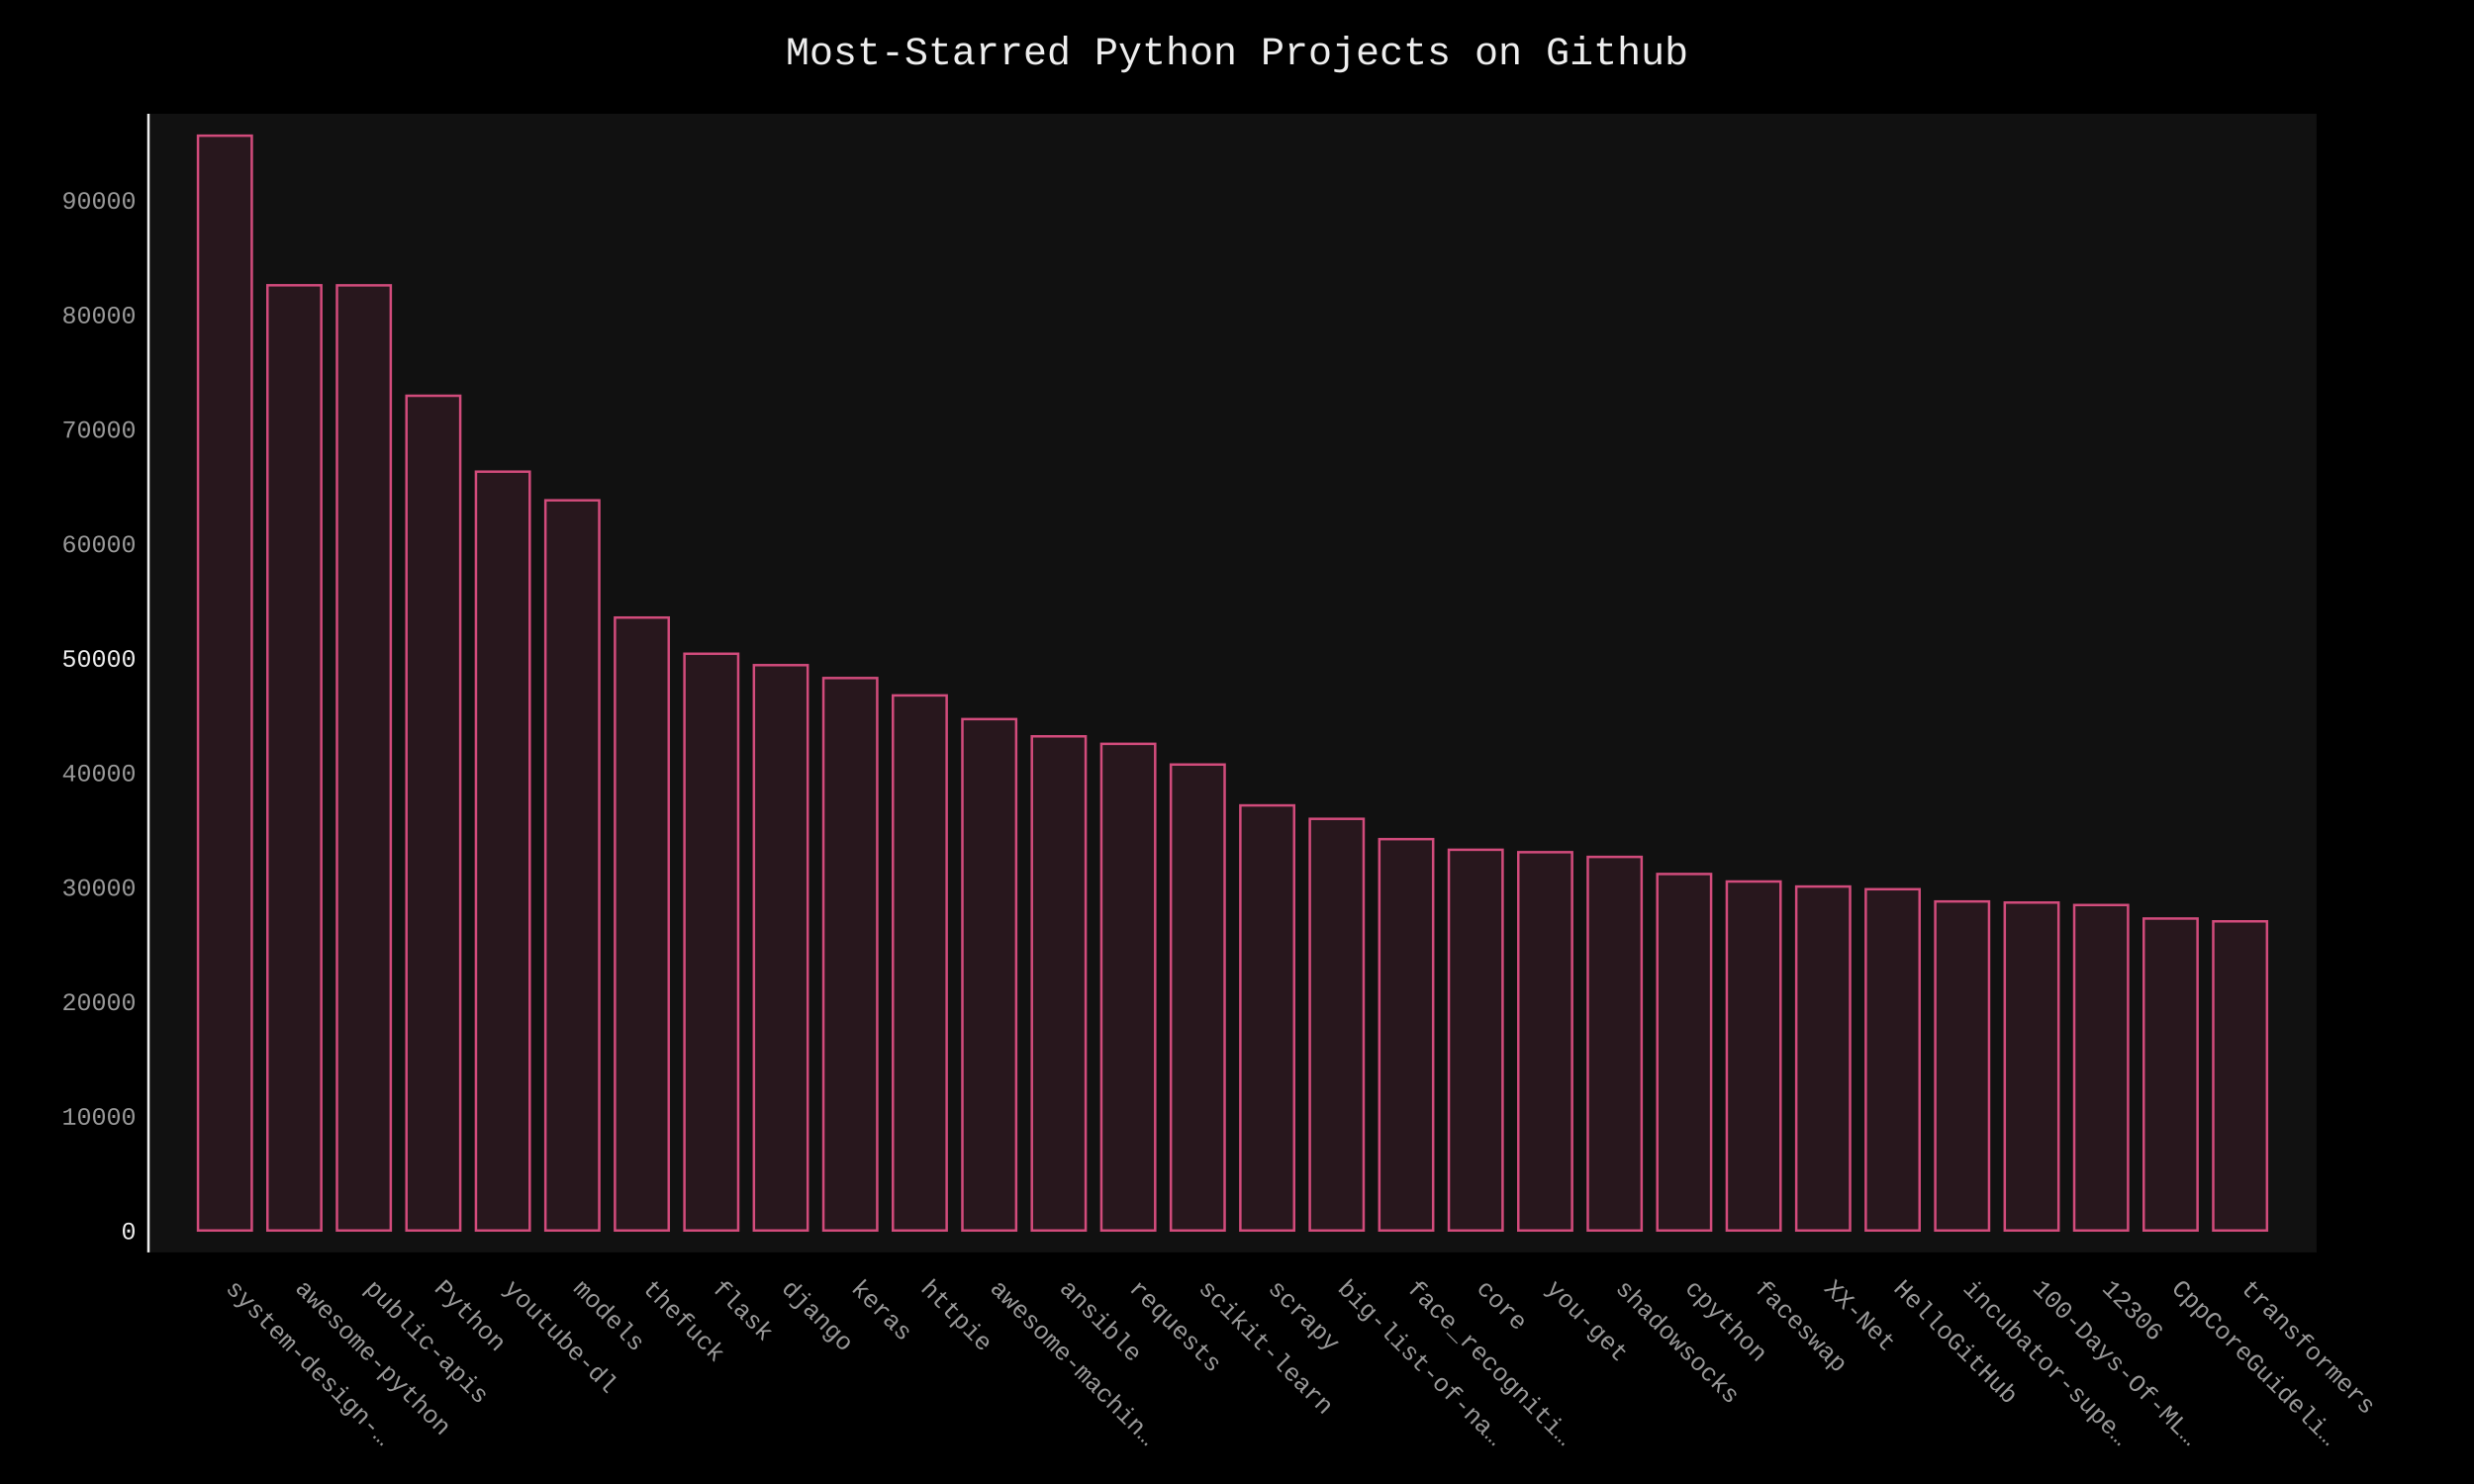
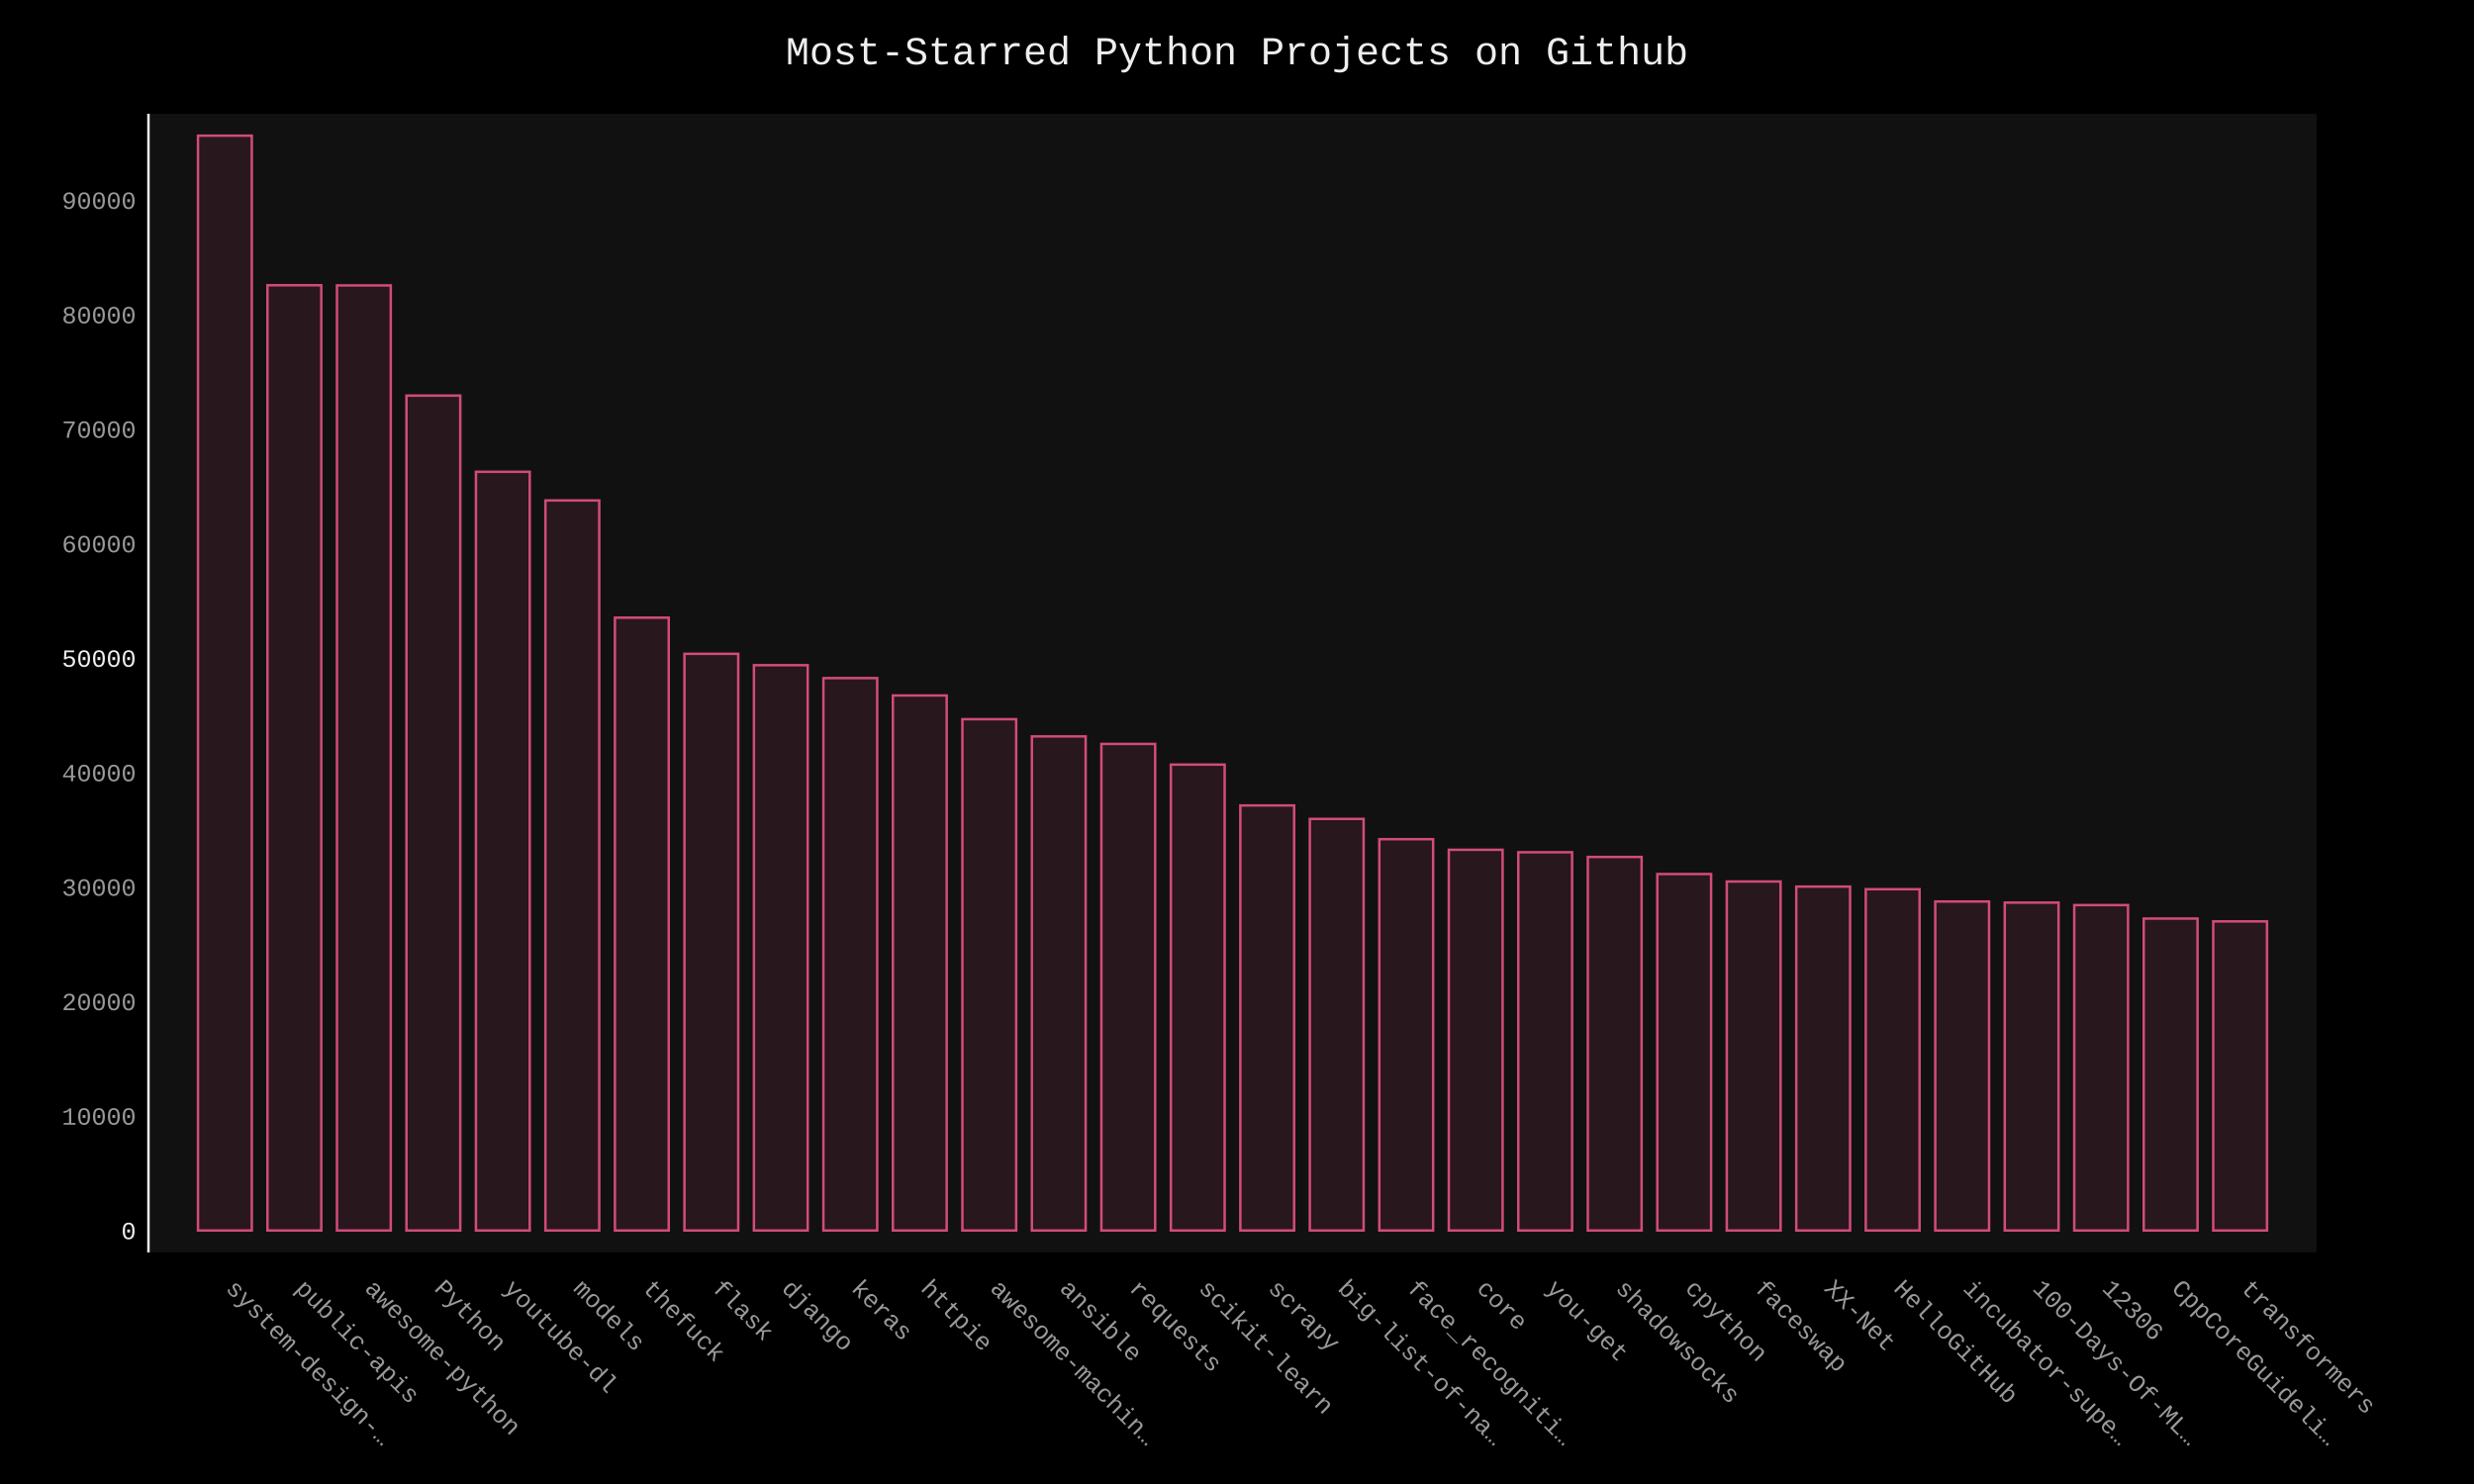
- <svg xmlns="http://www.w3.org/2000/svg" id="chart-d1465719-8840-4164-9316-80876380f365" class="pygal-chart" viewBox="0 0 1000 600">
+ <svg xmlns="http://www.w3.org/2000/svg" id="chart-97d5b9c6-76b5-42ed-be70-1a69a679f506" class="pygal-chart" viewBox="0 0 1000 600">
  <defs>
-     <style type="text/css">#chart-d1465719-8840-4164-9316-80876380f365{-webkit-user-select:none;-webkit-font-smoothing:antialiased;font-family:Consolas,"Liberation Mono",Menlo,Courier,monospace}#chart-d1465719-8840-4164-9316-80876380f365 .title{font-family:Consolas,"Liberation Mono",Menlo,Courier,monospace;font-size:16px}#chart-d1465719-8840-4164-9316-80876380f365 .legends .legend text{font-family:Consolas,"Liberation Mono",Menlo,Courier,monospace;font-size:14px}#chart-d1465719-8840-4164-9316-80876380f365 .axis text{font-family:Consolas,"Liberation Mono",Menlo,Courier,monospace;font-size:10px}#chart-d1465719-8840-4164-9316-80876380f365 .axis text.major{font-family:Consolas,"Liberation Mono",Menlo,Courier,monospace;font-size:10px}#chart-d1465719-8840-4164-9316-80876380f365 .text-overlay text.value{font-family:Consolas,"Liberation Mono",Menlo,Courier,monospace;font-size:16px}#chart-d1465719-8840-4164-9316-80876380f365 .text-overlay text.label{font-family:Consolas,"Liberation Mono",Menlo,Courier,monospace;font-size:10px}#chart-d1465719-8840-4164-9316-80876380f365 .tooltip{font-family:Consolas,"Liberation Mono",Menlo,Courier,monospace;font-size:14px}#chart-d1465719-8840-4164-9316-80876380f365 text.no_data{font-family:Consolas,"Liberation Mono",Menlo,Courier,monospace;font-size:64px}
- #chart-d1465719-8840-4164-9316-80876380f365{background-color:black}#chart-d1465719-8840-4164-9316-80876380f365 path,#chart-d1465719-8840-4164-9316-80876380f365 line,#chart-d1465719-8840-4164-9316-80876380f365 rect,#chart-d1465719-8840-4164-9316-80876380f365 circle{-webkit-transition:1s ease-out;-moz-transition:1s ease-out;transition:1s ease-out}#chart-d1465719-8840-4164-9316-80876380f365 .graph &gt; .background{fill:black}#chart-d1465719-8840-4164-9316-80876380f365 .plot &gt; .background{fill:#111}#chart-d1465719-8840-4164-9316-80876380f365 .graph{fill:#999}#chart-d1465719-8840-4164-9316-80876380f365 text.no_data{fill:#eee}#chart-d1465719-8840-4164-9316-80876380f365 .title{fill:#eee}#chart-d1465719-8840-4164-9316-80876380f365 .legends .legend text{fill:#999}#chart-d1465719-8840-4164-9316-80876380f365 .legends .legend:hover text{fill:#eee}#chart-d1465719-8840-4164-9316-80876380f365 .axis .line{stroke:#eee}#chart-d1465719-8840-4164-9316-80876380f365 .axis .guide.line{stroke:#555}#chart-d1465719-8840-4164-9316-80876380f365 .axis .major.line{stroke:#999}#chart-d1465719-8840-4164-9316-80876380f365 .axis text.major{fill:#eee}#chart-d1465719-8840-4164-9316-80876380f365 .axis.y .guides:hover .guide.line,#chart-d1465719-8840-4164-9316-80876380f365 .line-graph .axis.x .guides:hover .guide.line,#chart-d1465719-8840-4164-9316-80876380f365 .stackedline-graph .axis.x .guides:hover .guide.line,#chart-d1465719-8840-4164-9316-80876380f365 .xy-graph .axis.x .guides:hover .guide.line{stroke:#eee}#chart-d1465719-8840-4164-9316-80876380f365 .axis .guides:hover text{fill:#eee}#chart-d1465719-8840-4164-9316-80876380f365 .reactive{fill-opacity:.1;stroke-opacity:.8}#chart-d1465719-8840-4164-9316-80876380f365 .ci{stroke:#999}#chart-d1465719-8840-4164-9316-80876380f365 .reactive.active,#chart-d1465719-8840-4164-9316-80876380f365 .active .reactive{fill-opacity:.75;stroke-opacity:.9;stroke-width:4}#chart-d1465719-8840-4164-9316-80876380f365 .ci .reactive.active{stroke-width:1.5}#chart-d1465719-8840-4164-9316-80876380f365 .series text{fill:#eee}#chart-d1465719-8840-4164-9316-80876380f365 .tooltip rect{fill:#111;stroke:#eee;-webkit-transition:opacity 1s ease-out;-moz-transition:opacity 1s ease-out;transition:opacity 1s ease-out}#chart-d1465719-8840-4164-9316-80876380f365 .tooltip .label{fill:#999}#chart-d1465719-8840-4164-9316-80876380f365 .tooltip .label{fill:#999}#chart-d1465719-8840-4164-9316-80876380f365 .tooltip .legend{font-size:.8em;fill:#555}#chart-d1465719-8840-4164-9316-80876380f365 .tooltip .x_label{font-size:.6em;fill:#eee}#chart-d1465719-8840-4164-9316-80876380f365 .tooltip .xlink{font-size:.5em;text-decoration:underline}#chart-d1465719-8840-4164-9316-80876380f365 .tooltip .value{font-size:1.5em}#chart-d1465719-8840-4164-9316-80876380f365 .bound{font-size:.5em}#chart-d1465719-8840-4164-9316-80876380f365 .max-value{font-size:.75em;fill:#555}#chart-d1465719-8840-4164-9316-80876380f365 .map-element{fill:#111;stroke:#555 !important}#chart-d1465719-8840-4164-9316-80876380f365 .map-element .reactive{fill-opacity:inherit;stroke-opacity:inherit}#chart-d1465719-8840-4164-9316-80876380f365 .color-0,#chart-d1465719-8840-4164-9316-80876380f365 .color-0 a:visited{stroke:#ff5995;fill:#ff5995}#chart-d1465719-8840-4164-9316-80876380f365 .text-overlay .color-0 text{fill:black}
- #chart-d1465719-8840-4164-9316-80876380f365 text.no_data{text-anchor:middle}#chart-d1465719-8840-4164-9316-80876380f365 .guide.line{fill:none}#chart-d1465719-8840-4164-9316-80876380f365 .centered{text-anchor:middle}#chart-d1465719-8840-4164-9316-80876380f365 .title{text-anchor:middle}#chart-d1465719-8840-4164-9316-80876380f365 .legends .legend text{fill-opacity:1}#chart-d1465719-8840-4164-9316-80876380f365 .axis.x text{text-anchor:middle}#chart-d1465719-8840-4164-9316-80876380f365 .axis.x:not(.web) text[transform]{text-anchor:start}#chart-d1465719-8840-4164-9316-80876380f365 .axis.x:not(.web) text[transform].backwards{text-anchor:end}#chart-d1465719-8840-4164-9316-80876380f365 .axis.y text{text-anchor:end}#chart-d1465719-8840-4164-9316-80876380f365 .axis.y text[transform].backwards{text-anchor:start}#chart-d1465719-8840-4164-9316-80876380f365 .axis.y2 text{text-anchor:start}#chart-d1465719-8840-4164-9316-80876380f365 .axis.y2 text[transform].backwards{text-anchor:end}#chart-d1465719-8840-4164-9316-80876380f365 .axis .guide.line{stroke-dasharray:4,4}#chart-d1465719-8840-4164-9316-80876380f365 .axis .major.guide.line{stroke-dasharray:6,6}#chart-d1465719-8840-4164-9316-80876380f365 .horizontal .axis.y .guide.line,#chart-d1465719-8840-4164-9316-80876380f365 .horizontal .axis.y2 .guide.line,#chart-d1465719-8840-4164-9316-80876380f365 .vertical .axis.x .guide.line{opacity:0}#chart-d1465719-8840-4164-9316-80876380f365 .horizontal .axis.always_show .guide.line,#chart-d1465719-8840-4164-9316-80876380f365 .vertical .axis.always_show .guide.line{opacity:1 !important}#chart-d1465719-8840-4164-9316-80876380f365 .axis.y .guides:hover .guide.line,#chart-d1465719-8840-4164-9316-80876380f365 .axis.y2 .guides:hover .guide.line,#chart-d1465719-8840-4164-9316-80876380f365 .axis.x .guides:hover .guide.line{opacity:1}#chart-d1465719-8840-4164-9316-80876380f365 .axis .guides:hover text{opacity:1}#chart-d1465719-8840-4164-9316-80876380f365 .nofill{fill:none}#chart-d1465719-8840-4164-9316-80876380f365 .subtle-fill{fill-opacity:.2}#chart-d1465719-8840-4164-9316-80876380f365 .dot{stroke-width:1px;fill-opacity:1}#chart-d1465719-8840-4164-9316-80876380f365 .dot.active{stroke-width:5px}#chart-d1465719-8840-4164-9316-80876380f365 .dot.negative{fill:transparent}#chart-d1465719-8840-4164-9316-80876380f365 text,#chart-d1465719-8840-4164-9316-80876380f365 tspan{stroke:none !important}#chart-d1465719-8840-4164-9316-80876380f365 .series text.active{opacity:1}#chart-d1465719-8840-4164-9316-80876380f365 .tooltip rect{fill-opacity:.95;stroke-width:.5}#chart-d1465719-8840-4164-9316-80876380f365 .tooltip text{fill-opacity:1}#chart-d1465719-8840-4164-9316-80876380f365 .showable{visibility:hidden}#chart-d1465719-8840-4164-9316-80876380f365 .showable.shown{visibility:visible}#chart-d1465719-8840-4164-9316-80876380f365 .gauge-background{fill:rgba(229,229,229,1);stroke:none}#chart-d1465719-8840-4164-9316-80876380f365 .bg-lines{stroke:black;stroke-width:2px}</style>
+     <style type="text/css">#chart-97d5b9c6-76b5-42ed-be70-1a69a679f506{-webkit-user-select:none;-webkit-font-smoothing:antialiased;font-family:Consolas,"Liberation Mono",Menlo,Courier,monospace}#chart-97d5b9c6-76b5-42ed-be70-1a69a679f506 .title{font-family:Consolas,"Liberation Mono",Menlo,Courier,monospace;font-size:16px}#chart-97d5b9c6-76b5-42ed-be70-1a69a679f506 .legends .legend text{font-family:Consolas,"Liberation Mono",Menlo,Courier,monospace;font-size:14px}#chart-97d5b9c6-76b5-42ed-be70-1a69a679f506 .axis text{font-family:Consolas,"Liberation Mono",Menlo,Courier,monospace;font-size:10px}#chart-97d5b9c6-76b5-42ed-be70-1a69a679f506 .axis text.major{font-family:Consolas,"Liberation Mono",Menlo,Courier,monospace;font-size:10px}#chart-97d5b9c6-76b5-42ed-be70-1a69a679f506 .text-overlay text.value{font-family:Consolas,"Liberation Mono",Menlo,Courier,monospace;font-size:16px}#chart-97d5b9c6-76b5-42ed-be70-1a69a679f506 .text-overlay text.label{font-family:Consolas,"Liberation Mono",Menlo,Courier,monospace;font-size:10px}#chart-97d5b9c6-76b5-42ed-be70-1a69a679f506 .tooltip{font-family:Consolas,"Liberation Mono",Menlo,Courier,monospace;font-size:14px}#chart-97d5b9c6-76b5-42ed-be70-1a69a679f506 text.no_data{font-family:Consolas,"Liberation Mono",Menlo,Courier,monospace;font-size:64px}
+ #chart-97d5b9c6-76b5-42ed-be70-1a69a679f506{background-color:black}#chart-97d5b9c6-76b5-42ed-be70-1a69a679f506 path,#chart-97d5b9c6-76b5-42ed-be70-1a69a679f506 line,#chart-97d5b9c6-76b5-42ed-be70-1a69a679f506 rect,#chart-97d5b9c6-76b5-42ed-be70-1a69a679f506 circle{-webkit-transition:1s ease-out;-moz-transition:1s ease-out;transition:1s ease-out}#chart-97d5b9c6-76b5-42ed-be70-1a69a679f506 .graph &gt; .background{fill:black}#chart-97d5b9c6-76b5-42ed-be70-1a69a679f506 .plot &gt; .background{fill:#111}#chart-97d5b9c6-76b5-42ed-be70-1a69a679f506 .graph{fill:#999}#chart-97d5b9c6-76b5-42ed-be70-1a69a679f506 text.no_data{fill:#eee}#chart-97d5b9c6-76b5-42ed-be70-1a69a679f506 .title{fill:#eee}#chart-97d5b9c6-76b5-42ed-be70-1a69a679f506 .legends .legend text{fill:#999}#chart-97d5b9c6-76b5-42ed-be70-1a69a679f506 .legends .legend:hover text{fill:#eee}#chart-97d5b9c6-76b5-42ed-be70-1a69a679f506 .axis .line{stroke:#eee}#chart-97d5b9c6-76b5-42ed-be70-1a69a679f506 .axis .guide.line{stroke:#555}#chart-97d5b9c6-76b5-42ed-be70-1a69a679f506 .axis .major.line{stroke:#999}#chart-97d5b9c6-76b5-42ed-be70-1a69a679f506 .axis text.major{fill:#eee}#chart-97d5b9c6-76b5-42ed-be70-1a69a679f506 .axis.y .guides:hover .guide.line,#chart-97d5b9c6-76b5-42ed-be70-1a69a679f506 .line-graph .axis.x .guides:hover .guide.line,#chart-97d5b9c6-76b5-42ed-be70-1a69a679f506 .stackedline-graph .axis.x .guides:hover .guide.line,#chart-97d5b9c6-76b5-42ed-be70-1a69a679f506 .xy-graph .axis.x .guides:hover .guide.line{stroke:#eee}#chart-97d5b9c6-76b5-42ed-be70-1a69a679f506 .axis .guides:hover text{fill:#eee}#chart-97d5b9c6-76b5-42ed-be70-1a69a679f506 .reactive{fill-opacity:.1;stroke-opacity:.8}#chart-97d5b9c6-76b5-42ed-be70-1a69a679f506 .ci{stroke:#999}#chart-97d5b9c6-76b5-42ed-be70-1a69a679f506 .reactive.active,#chart-97d5b9c6-76b5-42ed-be70-1a69a679f506 .active .reactive{fill-opacity:.75;stroke-opacity:.9;stroke-width:4}#chart-97d5b9c6-76b5-42ed-be70-1a69a679f506 .ci .reactive.active{stroke-width:1.5}#chart-97d5b9c6-76b5-42ed-be70-1a69a679f506 .series text{fill:#eee}#chart-97d5b9c6-76b5-42ed-be70-1a69a679f506 .tooltip rect{fill:#111;stroke:#eee;-webkit-transition:opacity 1s ease-out;-moz-transition:opacity 1s ease-out;transition:opacity 1s ease-out}#chart-97d5b9c6-76b5-42ed-be70-1a69a679f506 .tooltip .label{fill:#999}#chart-97d5b9c6-76b5-42ed-be70-1a69a679f506 .tooltip .label{fill:#999}#chart-97d5b9c6-76b5-42ed-be70-1a69a679f506 .tooltip .legend{font-size:.8em;fill:#555}#chart-97d5b9c6-76b5-42ed-be70-1a69a679f506 .tooltip .x_label{font-size:.6em;fill:#eee}#chart-97d5b9c6-76b5-42ed-be70-1a69a679f506 .tooltip .xlink{font-size:.5em;text-decoration:underline}#chart-97d5b9c6-76b5-42ed-be70-1a69a679f506 .tooltip .value{font-size:1.5em}#chart-97d5b9c6-76b5-42ed-be70-1a69a679f506 .bound{font-size:.5em}#chart-97d5b9c6-76b5-42ed-be70-1a69a679f506 .max-value{font-size:.75em;fill:#555}#chart-97d5b9c6-76b5-42ed-be70-1a69a679f506 .map-element{fill:#111;stroke:#555 !important}#chart-97d5b9c6-76b5-42ed-be70-1a69a679f506 .map-element .reactive{fill-opacity:inherit;stroke-opacity:inherit}#chart-97d5b9c6-76b5-42ed-be70-1a69a679f506 .color-0,#chart-97d5b9c6-76b5-42ed-be70-1a69a679f506 .color-0 a:visited{stroke:#ff5995;fill:#ff5995}#chart-97d5b9c6-76b5-42ed-be70-1a69a679f506 .text-overlay .color-0 text{fill:black}
+ #chart-97d5b9c6-76b5-42ed-be70-1a69a679f506 text.no_data{text-anchor:middle}#chart-97d5b9c6-76b5-42ed-be70-1a69a679f506 .guide.line{fill:none}#chart-97d5b9c6-76b5-42ed-be70-1a69a679f506 .centered{text-anchor:middle}#chart-97d5b9c6-76b5-42ed-be70-1a69a679f506 .title{text-anchor:middle}#chart-97d5b9c6-76b5-42ed-be70-1a69a679f506 .legends .legend text{fill-opacity:1}#chart-97d5b9c6-76b5-42ed-be70-1a69a679f506 .axis.x text{text-anchor:middle}#chart-97d5b9c6-76b5-42ed-be70-1a69a679f506 .axis.x:not(.web) text[transform]{text-anchor:start}#chart-97d5b9c6-76b5-42ed-be70-1a69a679f506 .axis.x:not(.web) text[transform].backwards{text-anchor:end}#chart-97d5b9c6-76b5-42ed-be70-1a69a679f506 .axis.y text{text-anchor:end}#chart-97d5b9c6-76b5-42ed-be70-1a69a679f506 .axis.y text[transform].backwards{text-anchor:start}#chart-97d5b9c6-76b5-42ed-be70-1a69a679f506 .axis.y2 text{text-anchor:start}#chart-97d5b9c6-76b5-42ed-be70-1a69a679f506 .axis.y2 text[transform].backwards{text-anchor:end}#chart-97d5b9c6-76b5-42ed-be70-1a69a679f506 .axis .guide.line{stroke-dasharray:4,4}#chart-97d5b9c6-76b5-42ed-be70-1a69a679f506 .axis .major.guide.line{stroke-dasharray:6,6}#chart-97d5b9c6-76b5-42ed-be70-1a69a679f506 .horizontal .axis.y .guide.line,#chart-97d5b9c6-76b5-42ed-be70-1a69a679f506 .horizontal .axis.y2 .guide.line,#chart-97d5b9c6-76b5-42ed-be70-1a69a679f506 .vertical .axis.x .guide.line{opacity:0}#chart-97d5b9c6-76b5-42ed-be70-1a69a679f506 .horizontal .axis.always_show .guide.line,#chart-97d5b9c6-76b5-42ed-be70-1a69a679f506 .vertical .axis.always_show .guide.line{opacity:1 !important}#chart-97d5b9c6-76b5-42ed-be70-1a69a679f506 .axis.y .guides:hover .guide.line,#chart-97d5b9c6-76b5-42ed-be70-1a69a679f506 .axis.y2 .guides:hover .guide.line,#chart-97d5b9c6-76b5-42ed-be70-1a69a679f506 .axis.x .guides:hover .guide.line{opacity:1}#chart-97d5b9c6-76b5-42ed-be70-1a69a679f506 .axis .guides:hover text{opacity:1}#chart-97d5b9c6-76b5-42ed-be70-1a69a679f506 .nofill{fill:none}#chart-97d5b9c6-76b5-42ed-be70-1a69a679f506 .subtle-fill{fill-opacity:.2}#chart-97d5b9c6-76b5-42ed-be70-1a69a679f506 .dot{stroke-width:1px;fill-opacity:1}#chart-97d5b9c6-76b5-42ed-be70-1a69a679f506 .dot.active{stroke-width:5px}#chart-97d5b9c6-76b5-42ed-be70-1a69a679f506 .dot.negative{fill:transparent}#chart-97d5b9c6-76b5-42ed-be70-1a69a679f506 text,#chart-97d5b9c6-76b5-42ed-be70-1a69a679f506 tspan{stroke:none !important}#chart-97d5b9c6-76b5-42ed-be70-1a69a679f506 .series text.active{opacity:1}#chart-97d5b9c6-76b5-42ed-be70-1a69a679f506 .tooltip rect{fill-opacity:.95;stroke-width:.5}#chart-97d5b9c6-76b5-42ed-be70-1a69a679f506 .tooltip text{fill-opacity:1}#chart-97d5b9c6-76b5-42ed-be70-1a69a679f506 .showable{visibility:hidden}#chart-97d5b9c6-76b5-42ed-be70-1a69a679f506 .showable.shown{visibility:visible}#chart-97d5b9c6-76b5-42ed-be70-1a69a679f506 .gauge-background{fill:rgba(229,229,229,1);stroke:none}#chart-97d5b9c6-76b5-42ed-be70-1a69a679f506 .bg-lines{stroke:black;stroke-width:2px}</style>
  </defs>
  <g class="graph bar-graph vertical">
    <rect x="0" y="0" width="1000" height="600" class="background" />
    <g transform="translate(60, 46)" class="plot">
      <rect x="0" y="0" width="876.36" height="460.36" class="background" />
      <g class="axis y">
        <g class="guides">
          <text x="-5" y="455.007" class="major">0</text>
        </g>
        <g class="guides">
-           <text x="-5" y="408.715" class="">10000</text>
-         </g>
-         <g class="guides">
-           <text x="-5" y="362.422" class="">20000</text>
-         </g>
-         <g class="guides">
-           <text x="-5" y="316.13" class="">30000</text>
-         </g>
-         <g class="guides">
-           <text x="-5" y="269.837" class="">40000</text>
-         </g>
-         <g class="guides">
-           <text x="-5" y="223.544" class="major">50000</text>
-         </g>
-         <g class="guides">
-           <text x="-5" y="177.252" class="">60000</text>
-         </g>
-         <g class="guides">
-           <text x="-5" y="130.959" class="">70000</text>
-         </g>
-         <g class="guides">
-           <text x="-5" y="84.667" class="">80000</text>
-         </g>
-         <g class="guides">
-           <text x="-5" y="38.374" class="">90000</text>
+           <text x="-5" y="408.722" class="">10000</text>
+         </g>
+         <g class="guides">
+           <text x="-5" y="362.438" class="">20000</text>
+         </g>
+         <g class="guides">
+           <text x="-5" y="316.153" class="">30000</text>
+         </g>
+         <g class="guides">
+           <text x="-5" y="269.868" class="">40000</text>
+         </g>
+         <g class="guides">
+           <text x="-5" y="223.583" class="major">50000</text>
+         </g>
+         <g class="guides">
+           <text x="-5" y="177.298" class="">60000</text>
+         </g>
+         <g class="guides">
+           <text x="-5" y="131.014" class="">70000</text>
+         </g>
+         <g class="guides">
+           <text x="-5" y="84.729" class="">80000</text>
+         </g>
+         <g class="guides">
+           <text x="-5" y="38.444" class="">90000</text>
        </g>
      </g>
      <g class="axis x">
        <path d="M0 0 v460.36" class="line" />
        <g class="guides">
          <path d="M30.897 0 v460.36" class="guide line" />
          <text x="30.897" y="475.36" class="" transform="rotate(45 30.89732 475.3604)">system-design-…</text>
        </g>
        <g class="guides">
          <path d="M58.986 0 v460.36" class="guide line" />
-           <text x="58.986" y="475.36" class="" transform="rotate(45 58.9858 475.3604)">awesome-python</text>
+           <text x="58.986" y="475.36" class="" transform="rotate(45 58.9858 475.3604)">public-apis</text>
        </g>
        <g class="guides">
          <path d="M87.074 0 v460.36" class="guide line" />
-           <text x="87.074" y="475.36" class="" transform="rotate(45 87.07427 475.3604)">public-apis</text>
+           <text x="87.074" y="475.36" class="" transform="rotate(45 87.07427 475.3604)">awesome-python</text>
        </g>
        <g class="guides">
          <path d="M115.163 0 v460.36" class="guide line" />
          <text x="115.163" y="475.36" class="" transform="rotate(45 115.1627 475.3604)">Python</text>
        </g>
        <g class="guides">
          <path d="M143.251 0 v460.36" class="guide line" />
          <text x="143.251" y="475.36" class="" transform="rotate(45 143.2512 475.3604)">youtube-dl</text>
        </g>
        <g class="guides">
          <path d="M171.34 0 v460.36" class="guide line" />
          <text x="171.34" y="475.36" class="" transform="rotate(45 171.3397 475.3604)">models</text>
        </g>
        <g class="guides">
          <path d="M199.428 0 v460.36" class="guide line" />
          <text x="199.428" y="475.36" class="" transform="rotate(45 199.4282 475.3604)">thefuck</text>
        </g>
        <g class="guides">
          <path d="M227.517 0 v460.36" class="guide line" />
          <text x="227.517" y="475.36" class="" transform="rotate(45 227.5166 475.3604)">flask</text>
        </g>
        <g class="guides">
          <path d="M255.605 0 v460.36" class="guide line" />
          <text x="255.605" y="475.36" class="" transform="rotate(45 255.6051 475.3604)">django</text>
        </g>
        <g class="guides">
          <path d="M283.694 0 v460.36" class="guide line" />
          <text x="283.694" y="475.36" class="" transform="rotate(45 283.6936 475.3604)">keras</text>
        </g>
        <g class="guides">
          <path d="M311.782 0 v460.36" class="guide line" />
          <text x="311.782" y="475.36" class="" transform="rotate(45 311.7821 475.3604)">httpie</text>
        </g>
        <g class="guides">
          <path d="M339.871 0 v460.36" class="guide line" />
          <text x="339.871" y="475.36" class="" transform="rotate(45 339.8705 475.3604)">awesome-machin…</text>
        </g>
        <g class="guides">
          <path d="M367.959 0 v460.36" class="guide line" />
          <text x="367.959" y="475.36" class="" transform="rotate(45 367.959 475.3604)">ansible</text>
        </g>
        <g class="guides">
          <path d="M396.047 0 v460.36" class="guide line" />
          <text x="396.047" y="475.36" class="" transform="rotate(45 396.0475 475.3604)">requests</text>
        </g>
        <g class="guides">
          <path d="M424.136 0 v460.36" class="guide line" />
          <text x="424.136" y="475.36" class="" transform="rotate(45 424.136 475.3604)">scikit-learn</text>
        </g>
        <g class="guides">
          <path d="M452.224 0 v460.36" class="guide line" />
          <text x="452.224" y="475.36" class="" transform="rotate(45 452.2244 475.3604)">scrapy</text>
        </g>
        <g class="guides">
          <path d="M480.313 0 v460.36" class="guide line" />
          <text x="480.313" y="475.36" class="" transform="rotate(45 480.3129 475.3604)">big-list-of-na…</text>
        </g>
        <g class="guides">
          <path d="M508.401 0 v460.36" class="guide line" />
          <text x="508.401" y="475.36" class="" transform="rotate(45 508.4014 475.3604)">face_recogniti…</text>
        </g>
        <g class="guides">
          <path d="M536.49 0 v460.36" class="guide line" />
          <text x="536.49" y="475.36" class="" transform="rotate(45 536.4899 475.3604)">core</text>
        </g>
        <g class="guides">
          <path d="M564.578 0 v460.36" class="guide line" />
          <text x="564.578" y="475.36" class="" transform="rotate(45 564.5783 475.3604)">you-get</text>
        </g>
        <g class="guides">
          <path d="M592.667 0 v460.36" class="guide line" />
          <text x="592.667" y="475.36" class="" transform="rotate(45 592.6668 475.3604)">shadowsocks</text>
        </g>
        <g class="guides">
          <path d="M620.755 0 v460.36" class="guide line" />
          <text x="620.755" y="475.36" class="" transform="rotate(45 620.7553 475.3604)">cpython</text>
        </g>
        <g class="guides">
          <path d="M648.844 0 v460.36" class="guide line" />
          <text x="648.844" y="475.36" class="" transform="rotate(45 648.8438 475.3604)">faceswap</text>
        </g>
        <g class="guides">
          <path d="M676.932 0 v460.36" class="guide line" />
          <text x="676.932" y="475.36" class="" transform="rotate(45 676.9322 475.3604)">XX-Net</text>
        </g>
        <g class="guides">
          <path d="M705.021 0 v460.36" class="guide line" />
          <text x="705.021" y="475.36" class="" transform="rotate(45 705.0207 475.3604)">HelloGitHub</text>
        </g>
        <g class="guides">
          <path d="M733.109 0 v460.36" class="guide line" />
          <text x="733.109" y="475.36" class="" transform="rotate(45 733.1092 475.3604)">incubator-supe…</text>
        </g>
        <g class="guides">
          <path d="M761.198 0 v460.36" class="guide line" />
          <text x="761.198" y="475.36" class="" transform="rotate(45 761.1976 475.3604)">100-Days-Of-ML…</text>
        </g>
        <g class="guides">
          <path d="M789.286 0 v460.36" class="guide line" />
          <text x="789.286" y="475.36" class="" transform="rotate(45 789.2861 475.3604)">12306</text>
        </g>
        <g class="guides">
          <path d="M817.375 0 v460.36" class="guide line" />
          <text x="817.375" y="475.36" class="" transform="rotate(45 817.3746 475.3604)">CppCoreGuideli…</text>
        </g>
        <g class="guides">
          <path d="M845.463 0 v460.36" class="guide line" />
          <text x="845.463" y="475.36" class="" transform="rotate(45 845.4631 475.3604)">transformers</text>
        </g>
      </g>
      <g class="series serie-0 color-0">
        <g class="bars">
          <g class="bar">
            <rect x="20.021" y="8.853" rx="0" ry="0" width="21.752" height="442.654" class="rect reactive tooltip-trigger" />
          </g>
          <g class="bar">
-             <rect x="48.11" y="69.33" rx="0" ry="0" width="21.752" height="382.178" class="rect reactive tooltip-trigger" />
-           </g>
-           <g class="bar">
-             <rect x="76.198" y="69.357" rx="0" ry="0" width="21.752" height="382.15" class="rect reactive tooltip-trigger" />
-           </g>
-           <g class="bar">
-             <rect x="104.287" y="114.002" rx="0" ry="0" width="21.752" height="337.505" class="rect reactive tooltip-trigger" />
-           </g>
-           <g class="bar">
-             <rect x="132.375" y="144.689" rx="0" ry="0" width="21.752" height="306.818" class="rect reactive tooltip-trigger" />
-           </g>
-           <g class="bar">
-             <rect x="160.464" y="156.276" rx="0" ry="0" width="21.752" height="295.231" class="rect reactive tooltip-trigger" />
-           </g>
-           <g class="bar">
-             <rect x="188.552" y="203.689" rx="0" ry="0" width="21.752" height="247.818" class="rect reactive tooltip-trigger" />
-           </g>
-           <g class="bar">
-             <rect x="216.641" y="218.308" rx="0" ry="0" width="21.752" height="233.199" class="rect reactive tooltip-trigger" />
-           </g>
-           <g class="bar">
-             <rect x="244.729" y="222.915" rx="0" ry="0" width="21.752" height="228.593" class="rect reactive tooltip-trigger" />
-           </g>
-           <g class="bar">
-             <rect x="272.818" y="228.132" rx="0" ry="0" width="21.752" height="223.376" class="rect reactive tooltip-trigger" />
-           </g>
-           <g class="bar">
-             <rect x="300.906" y="235.159" rx="0" ry="0" width="21.752" height="216.348" class="rect reactive tooltip-trigger" />
-           </g>
-           <g class="bar">
-             <rect x="328.995" y="244.742" rx="0" ry="0" width="21.752" height="206.766" class="rect reactive tooltip-trigger" />
-           </g>
-           <g class="bar">
-             <rect x="357.083" y="251.704" rx="0" ry="0" width="21.752" height="199.803" class="rect reactive tooltip-trigger" />
-           </g>
-           <g class="bar">
-             <rect x="385.172" y="254.741" rx="0" ry="0" width="21.752" height="196.767" class="rect reactive tooltip-trigger" />
-           </g>
-           <g class="bar">
-             <rect x="413.26" y="263.101" rx="0" ry="0" width="21.752" height="188.406" class="rect reactive tooltip-trigger" />
-           </g>
-           <g class="bar">
-             <rect x="441.349" y="279.628" rx="0" ry="0" width="21.752" height="171.88" class="rect reactive tooltip-trigger" />
-           </g>
-           <g class="bar">
-             <rect x="469.437" y="285.067" rx="0" ry="0" width="21.752" height="166.44" class="rect reactive tooltip-trigger" />
-           </g>
-           <g class="bar">
-             <rect x="497.526" y="293.265" rx="0" ry="0" width="21.752" height="158.242" class="rect reactive tooltip-trigger" />
-           </g>
-           <g class="bar">
-             <rect x="525.614" y="297.561" rx="0" ry="0" width="21.752" height="153.946" class="rect reactive tooltip-trigger" />
-           </g>
-           <g class="bar">
-             <rect x="553.702" y="298.543" rx="0" ry="0" width="21.752" height="152.965" class="rect reactive tooltip-trigger" />
-           </g>
-           <g class="bar">
-             <rect x="581.791" y="300.45" rx="0" ry="0" width="21.752" height="151.057" class="rect reactive tooltip-trigger" />
-           </g>
-           <g class="bar">
-             <rect x="609.879" y="307.366" rx="0" ry="0" width="21.752" height="144.141" class="rect reactive tooltip-trigger" />
-           </g>
-           <g class="bar">
-             <rect x="637.968" y="310.394" rx="0" ry="0" width="21.752" height="141.114" class="rect reactive tooltip-trigger" />
-           </g>
-           <g class="bar">
-             <rect x="666.056" y="312.431" rx="0" ry="0" width="21.752" height="139.077" class="rect reactive tooltip-trigger" />
-           </g>
-           <g class="bar">
-             <rect x="694.145" y="313.518" rx="0" ry="0" width="21.752" height="137.989" class="rect reactive tooltip-trigger" />
-           </g>
-           <g class="bar">
-             <rect x="722.233" y="318.467" rx="0" ry="0" width="21.752" height="133.04" class="rect reactive tooltip-trigger" />
-           </g>
-           <g class="bar">
-             <rect x="750.322" y="318.916" rx="0" ry="0" width="21.752" height="132.591" class="rect reactive tooltip-trigger" />
-           </g>
-           <g class="bar">
-             <rect x="778.41" y="319.911" rx="0" ry="0" width="21.752" height="131.596" class="rect reactive tooltip-trigger" />
-           </g>
-           <g class="bar">
-             <rect x="806.499" y="325.374" rx="0" ry="0" width="21.752" height="126.133" class="rect reactive tooltip-trigger" />
-           </g>
-           <g class="bar">
-             <rect x="834.587" y="326.508" rx="0" ry="0" width="21.752" height="124.999" class="rect reactive tooltip-trigger" />
+             <rect x="48.11" y="69.324" rx="0" ry="0" width="21.752" height="382.183" class="rect reactive tooltip-trigger" />
+           </g>
+           <g class="bar">
+             <rect x="76.198" y="69.384" rx="0" ry="0" width="21.752" height="382.123" class="rect reactive tooltip-trigger" />
+           </g>
+           <g class="bar">
+             <rect x="104.287" y="113.943" rx="0" ry="0" width="21.752" height="337.565" class="rect reactive tooltip-trigger" />
+           </g>
+           <g class="bar">
+             <rect x="132.375" y="144.741" rx="0" ry="0" width="21.752" height="306.767" class="rect reactive tooltip-trigger" />
+           </g>
+           <g class="bar">
+             <rect x="160.464" y="156.326" rx="0" ry="0" width="21.752" height="295.181" class="rect reactive tooltip-trigger" />
+           </g>
+           <g class="bar">
+             <rect x="188.552" y="203.731" rx="0" ry="0" width="21.752" height="247.777" class="rect reactive tooltip-trigger" />
+           </g>
+           <g class="bar">
+             <rect x="216.641" y="218.343" rx="0" ry="0" width="21.752" height="233.164" class="rect reactive tooltip-trigger" />
+           </g>
+           <g class="bar">
+             <rect x="244.729" y="222.939" rx="0" ry="0" width="21.752" height="228.568" class="rect reactive tooltip-trigger" />
+           </g>
+           <g class="bar">
+             <rect x="272.818" y="228.16" rx="0" ry="0" width="21.752" height="223.347" class="rect reactive tooltip-trigger" />
+           </g>
+           <g class="bar">
+             <rect x="300.906" y="235.186" rx="0" ry="0" width="21.752" height="216.321" class="rect reactive tooltip-trigger" />
+           </g>
+           <g class="bar">
+             <rect x="328.995" y="244.776" rx="0" ry="0" width="21.752" height="206.731" class="rect reactive tooltip-trigger" />
+           </g>
+           <g class="bar">
+             <rect x="357.083" y="251.728" rx="0" ry="0" width="21.752" height="199.779" class="rect reactive tooltip-trigger" />
+           </g>
+           <g class="bar">
+             <rect x="385.172" y="254.769" rx="0" ry="0" width="21.752" height="196.738" class="rect reactive tooltip-trigger" />
+           </g>
+           <g class="bar">
+             <rect x="413.26" y="263.128" rx="0" ry="0" width="21.752" height="188.379" class="rect reactive tooltip-trigger" />
+           </g>
+           <g class="bar">
+             <rect x="441.349" y="279.652" rx="0" ry="0" width="21.752" height="171.856" class="rect reactive tooltip-trigger" />
+           </g>
+           <g class="bar">
+             <rect x="469.437" y="285.095" rx="0" ry="0" width="21.752" height="166.412" class="rect reactive tooltip-trigger" />
+           </g>
+           <g class="bar">
+             <rect x="497.526" y="293.283" rx="0" ry="0" width="21.752" height="158.225" class="rect reactive tooltip-trigger" />
+           </g>
+           <g class="bar">
+             <rect x="525.614" y="297.573" rx="0" ry="0" width="21.752" height="153.934" class="rect reactive tooltip-trigger" />
+           </g>
+           <g class="bar">
+             <rect x="553.702" y="298.568" rx="0" ry="0" width="21.752" height="152.939" class="rect reactive tooltip-trigger" />
+           </g>
+           <g class="bar">
+             <rect x="581.791" y="300.475" rx="0" ry="0" width="21.752" height="151.032" class="rect reactive tooltip-trigger" />
+           </g>
+           <g class="bar">
+             <rect x="609.879" y="307.381" rx="0" ry="0" width="21.752" height="144.126" class="rect reactive tooltip-trigger" />
+           </g>
+           <g class="bar">
+             <rect x="637.968" y="310.399" rx="0" ry="0" width="21.752" height="141.109" class="rect reactive tooltip-trigger" />
+           </g>
+           <g class="bar">
+             <rect x="666.056" y="312.454" rx="0" ry="0" width="21.752" height="139.054" class="rect reactive tooltip-trigger" />
+           </g>
+           <g class="bar">
+             <rect x="694.145" y="313.514" rx="0" ry="0" width="21.752" height="137.994" class="rect reactive tooltip-trigger" />
+           </g>
+           <g class="bar">
+             <rect x="722.233" y="318.489" rx="0" ry="0" width="21.752" height="133.018" class="rect reactive tooltip-trigger" />
+           </g>
+           <g class="bar">
+             <rect x="750.322" y="318.938" rx="0" ry="0" width="21.752" height="132.569" class="rect reactive tooltip-trigger" />
+           </g>
+           <g class="bar">
+             <rect x="778.41" y="319.933" rx="0" ry="0" width="21.752" height="131.574" class="rect reactive tooltip-trigger" />
+           </g>
+           <g class="bar">
+             <rect x="806.499" y="325.386" rx="0" ry="0" width="21.752" height="126.122" class="rect reactive tooltip-trigger" />
+           </g>
+           <g class="bar">
+             <rect x="834.587" y="326.524" rx="0" ry="0" width="21.752" height="124.983" class="rect reactive tooltip-trigger" />
          </g>
        </g>
      </g>
    </g>
    <g class="titles">
      <text x="500.0" y="26" class="title plot_title">Most-Starred Python Projects on Github</text>
    </g>
    <g transform="translate(60, 46)" class="plot overlay">
      <g class="series serie-0 color-0" />
    </g>
    <g transform="translate(60, 46)" class="plot text-overlay">
      <g class="series serie-0 color-0" />
    </g>
    <g transform="translate(60, 46)" class="plot tooltip-overlay">
      <g transform="translate(0 0)" style="opacity: 0" class="tooltip">
        <rect rx="0" ry="0" width="0" height="0" class="tooltip-box" />
        <g class="text" />
      </g>
    </g>
  </g>
</svg>
